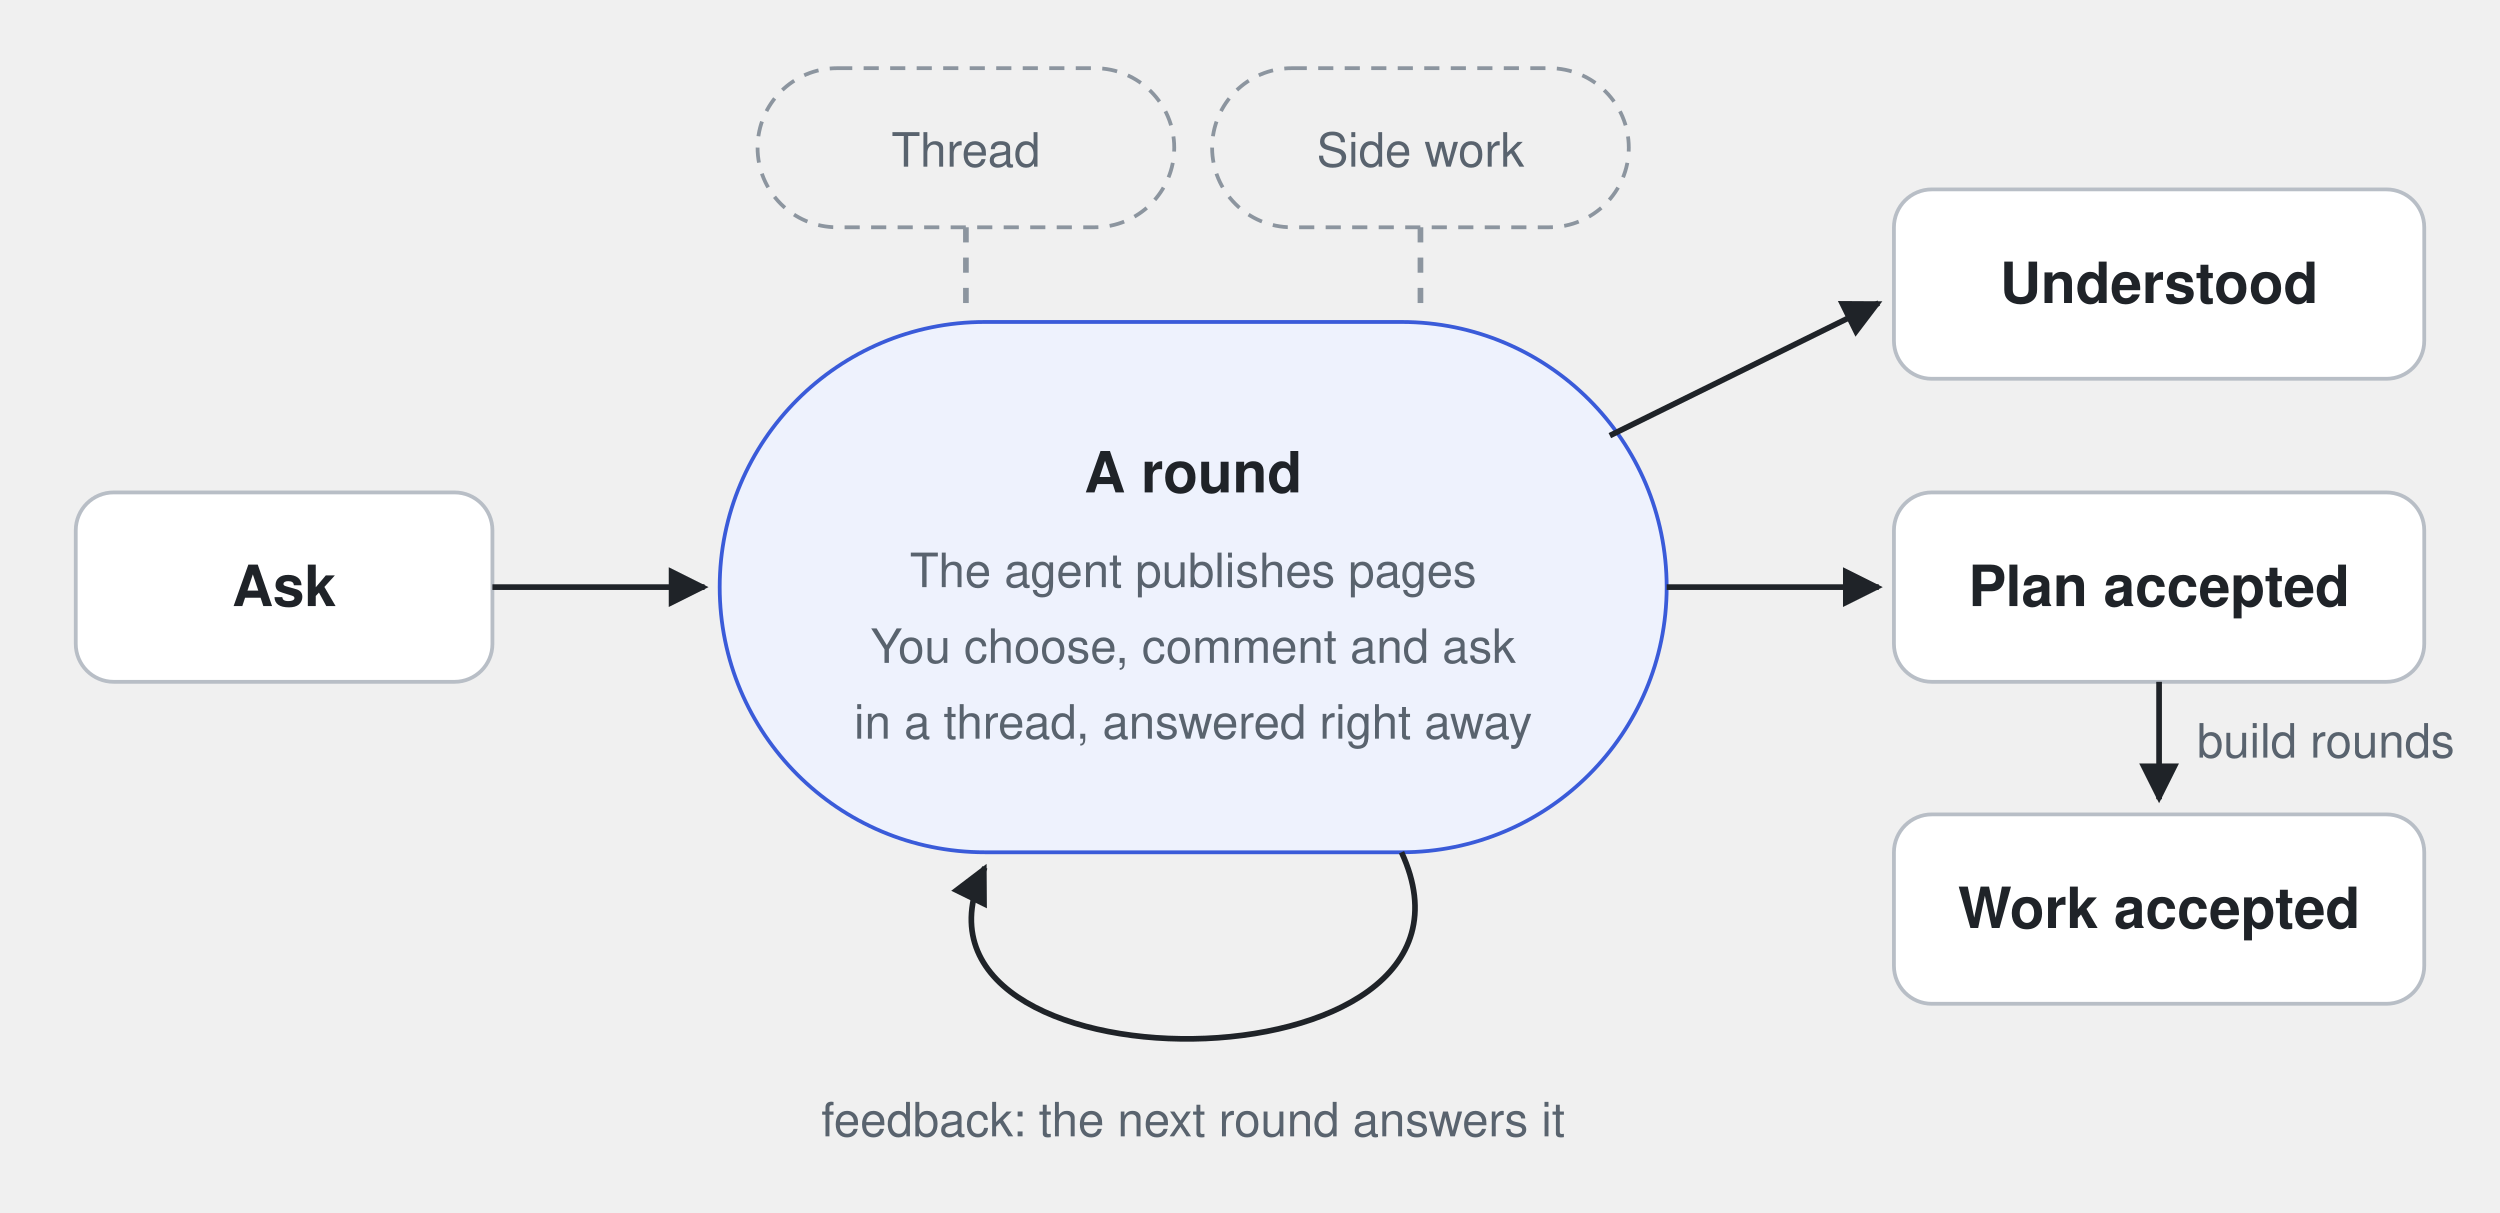
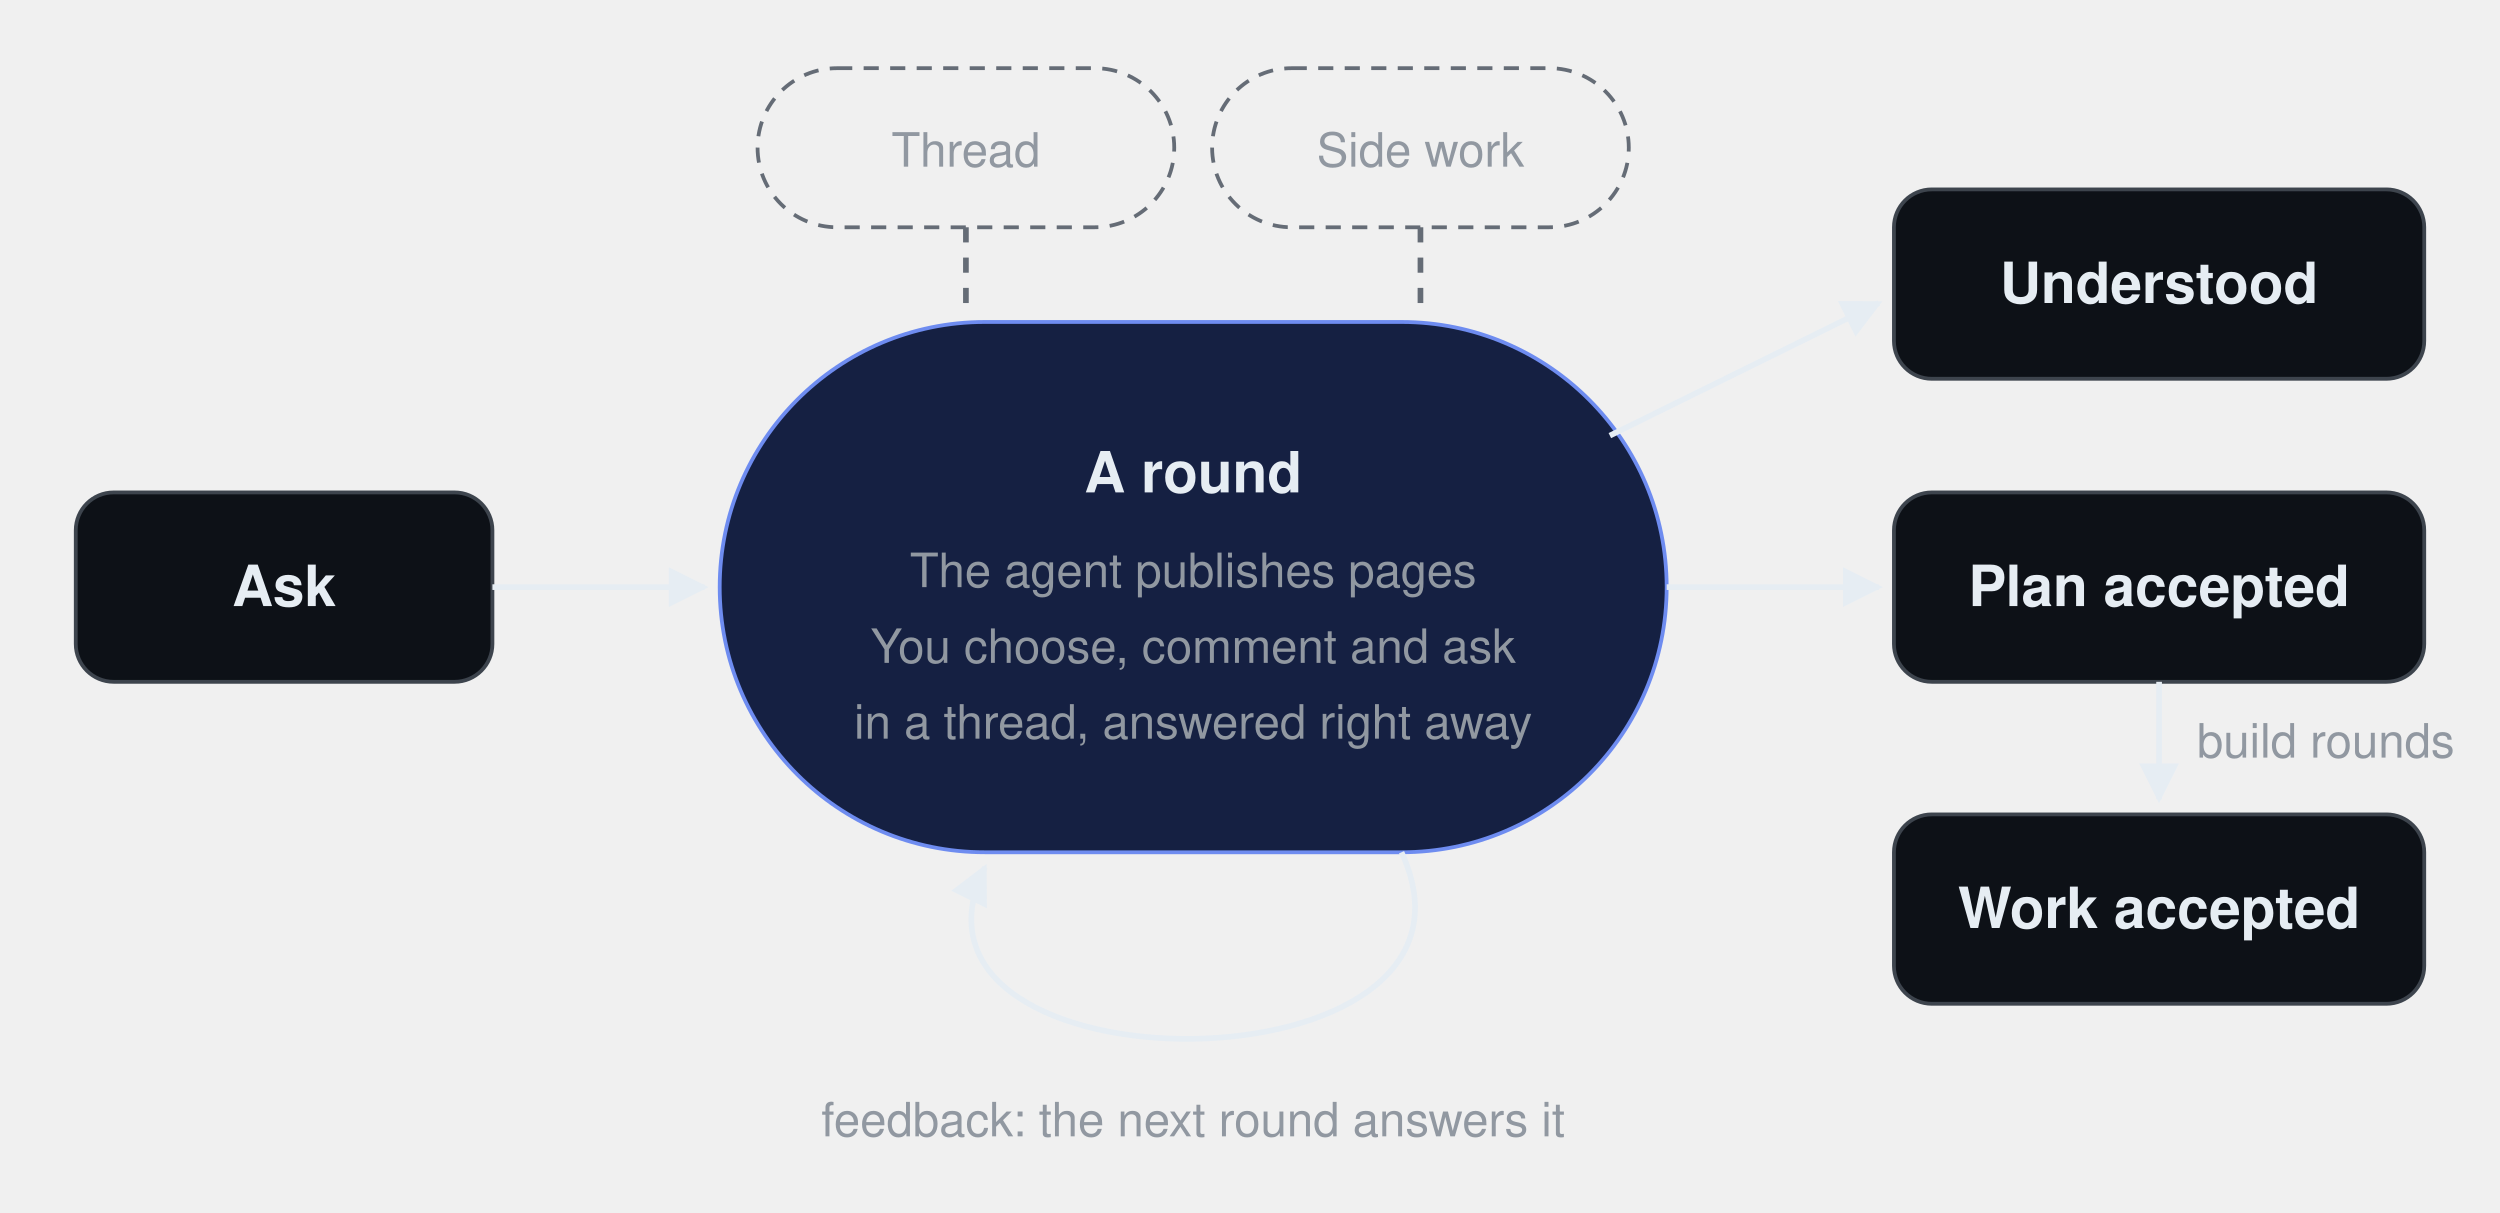
<svg xmlns="http://www.w3.org/2000/svg" viewBox="0 0 660 320" role="img" aria-label="A pair session: you ask, then work through rounds with feedback until something is understood, a plan is accepted, or the work is accepted">
  <style>
text{font-family:-apple-system,BlinkMacSystemFont,"Segoe UI",Helvetica,Arial,sans-serif;fill:#1f2328;text-anchor:middle;font-size:15px}
.t{font-weight:600}.s{font-size:12.5px;fill:#59636e}.l{text-anchor:start}
.line{fill:none;stroke:#1f2328;stroke-width:1.5}.head{fill:#1f2328}
.box{fill:#ffffff;stroke:#b8bec6}.round{fill:#eef2fd;stroke:#3a5bd9}.side{fill:none;stroke:#8c959f;stroke-dasharray:4 3}.dash{fill:none;stroke:#8c959f;stroke-width:1.5;stroke-dasharray:4 4}
- @media (prefers-color-scheme:dark){text{fill:#e6edf3}.s{fill:#9198a1}.line{stroke:#e6edf3}.head{fill:#e6edf3}.box{fill:#0d1117;stroke:#3d444d}.round{fill:#152042;stroke:#6e8cf0}.side{stroke:#656c76}.dash{stroke:#656c76}}
+ text{fill:#e6edf3}.s{fill:#9198a1}.line{stroke:#e6edf3}.head{fill:#e6edf3}.box{fill:#0d1117;stroke:#3d444d}.round{fill:#152042;stroke:#6e8cf0}.side{stroke:#656c76}.dash{stroke:#656c76}
</style>
  <defs>
    <marker id="a" viewBox="0 0 10 10" refX="9" refY="5" markerWidth="7" markerHeight="7" orient="auto-start-reverse">
      <path d="M0,0 L10,5 L0,10 z" class="head" />
    </marker>
  </defs>
  <rect class="box" x="20" y="130" width="110" height="50" rx="10" />
  <text x="75" y="160" class="t">Ask</text>
  <path class="line" d="M130 155 H186" marker-end="url(#a)" />
  <rect class="round" x="190" y="85" width="250" height="140" rx="70" />
  <text x="315" y="130" class="t">A round</text>
  <text x="315" y="155" class="s">The agent publishes pages</text>
  <text x="315" y="175" class="s">You choose, comment and ask</text>
  <text x="315" y="195" class="s">in a thread, answered right away</text>
  <path class="line" d="M370 225 C400 290 230 290 260 229" marker-end="url(#a)" />
  <text x="315" y="300" class="s">feedback: the next round answers it</text>
  <rect class="side" x="200" y="18" width="110" height="42" rx="21" />
  <text x="255" y="44" class="s">Thread</text>
  <path class="dash" d="M255 60 V83" />
  <rect class="side" x="320" y="18" width="110" height="42" rx="21" />
  <text x="375" y="44" class="s">Side work</text>
  <path class="dash" d="M375 60 V83" />
  <rect class="box" x="500" y="50" width="140" height="50" rx="10" />
  <text x="570" y="80" class="t">Understood</text>
  <rect class="box" x="500" y="130" width="140" height="50" rx="10" />
  <text x="570" y="160" class="t">Plan accepted</text>
  <rect class="box" x="500" y="215" width="140" height="50" rx="10" />
  <text x="570" y="245" class="t">Work accepted</text>
  <path class="line" d="M425 115 L496 80" marker-end="url(#a)" />
  <path class="line" d="M440 155 H496" marker-end="url(#a)" />
  <path class="line" d="M570 180 V211" marker-end="url(#a)" />
  <text x="580" y="200" class="s l">build rounds</text>
</svg>
